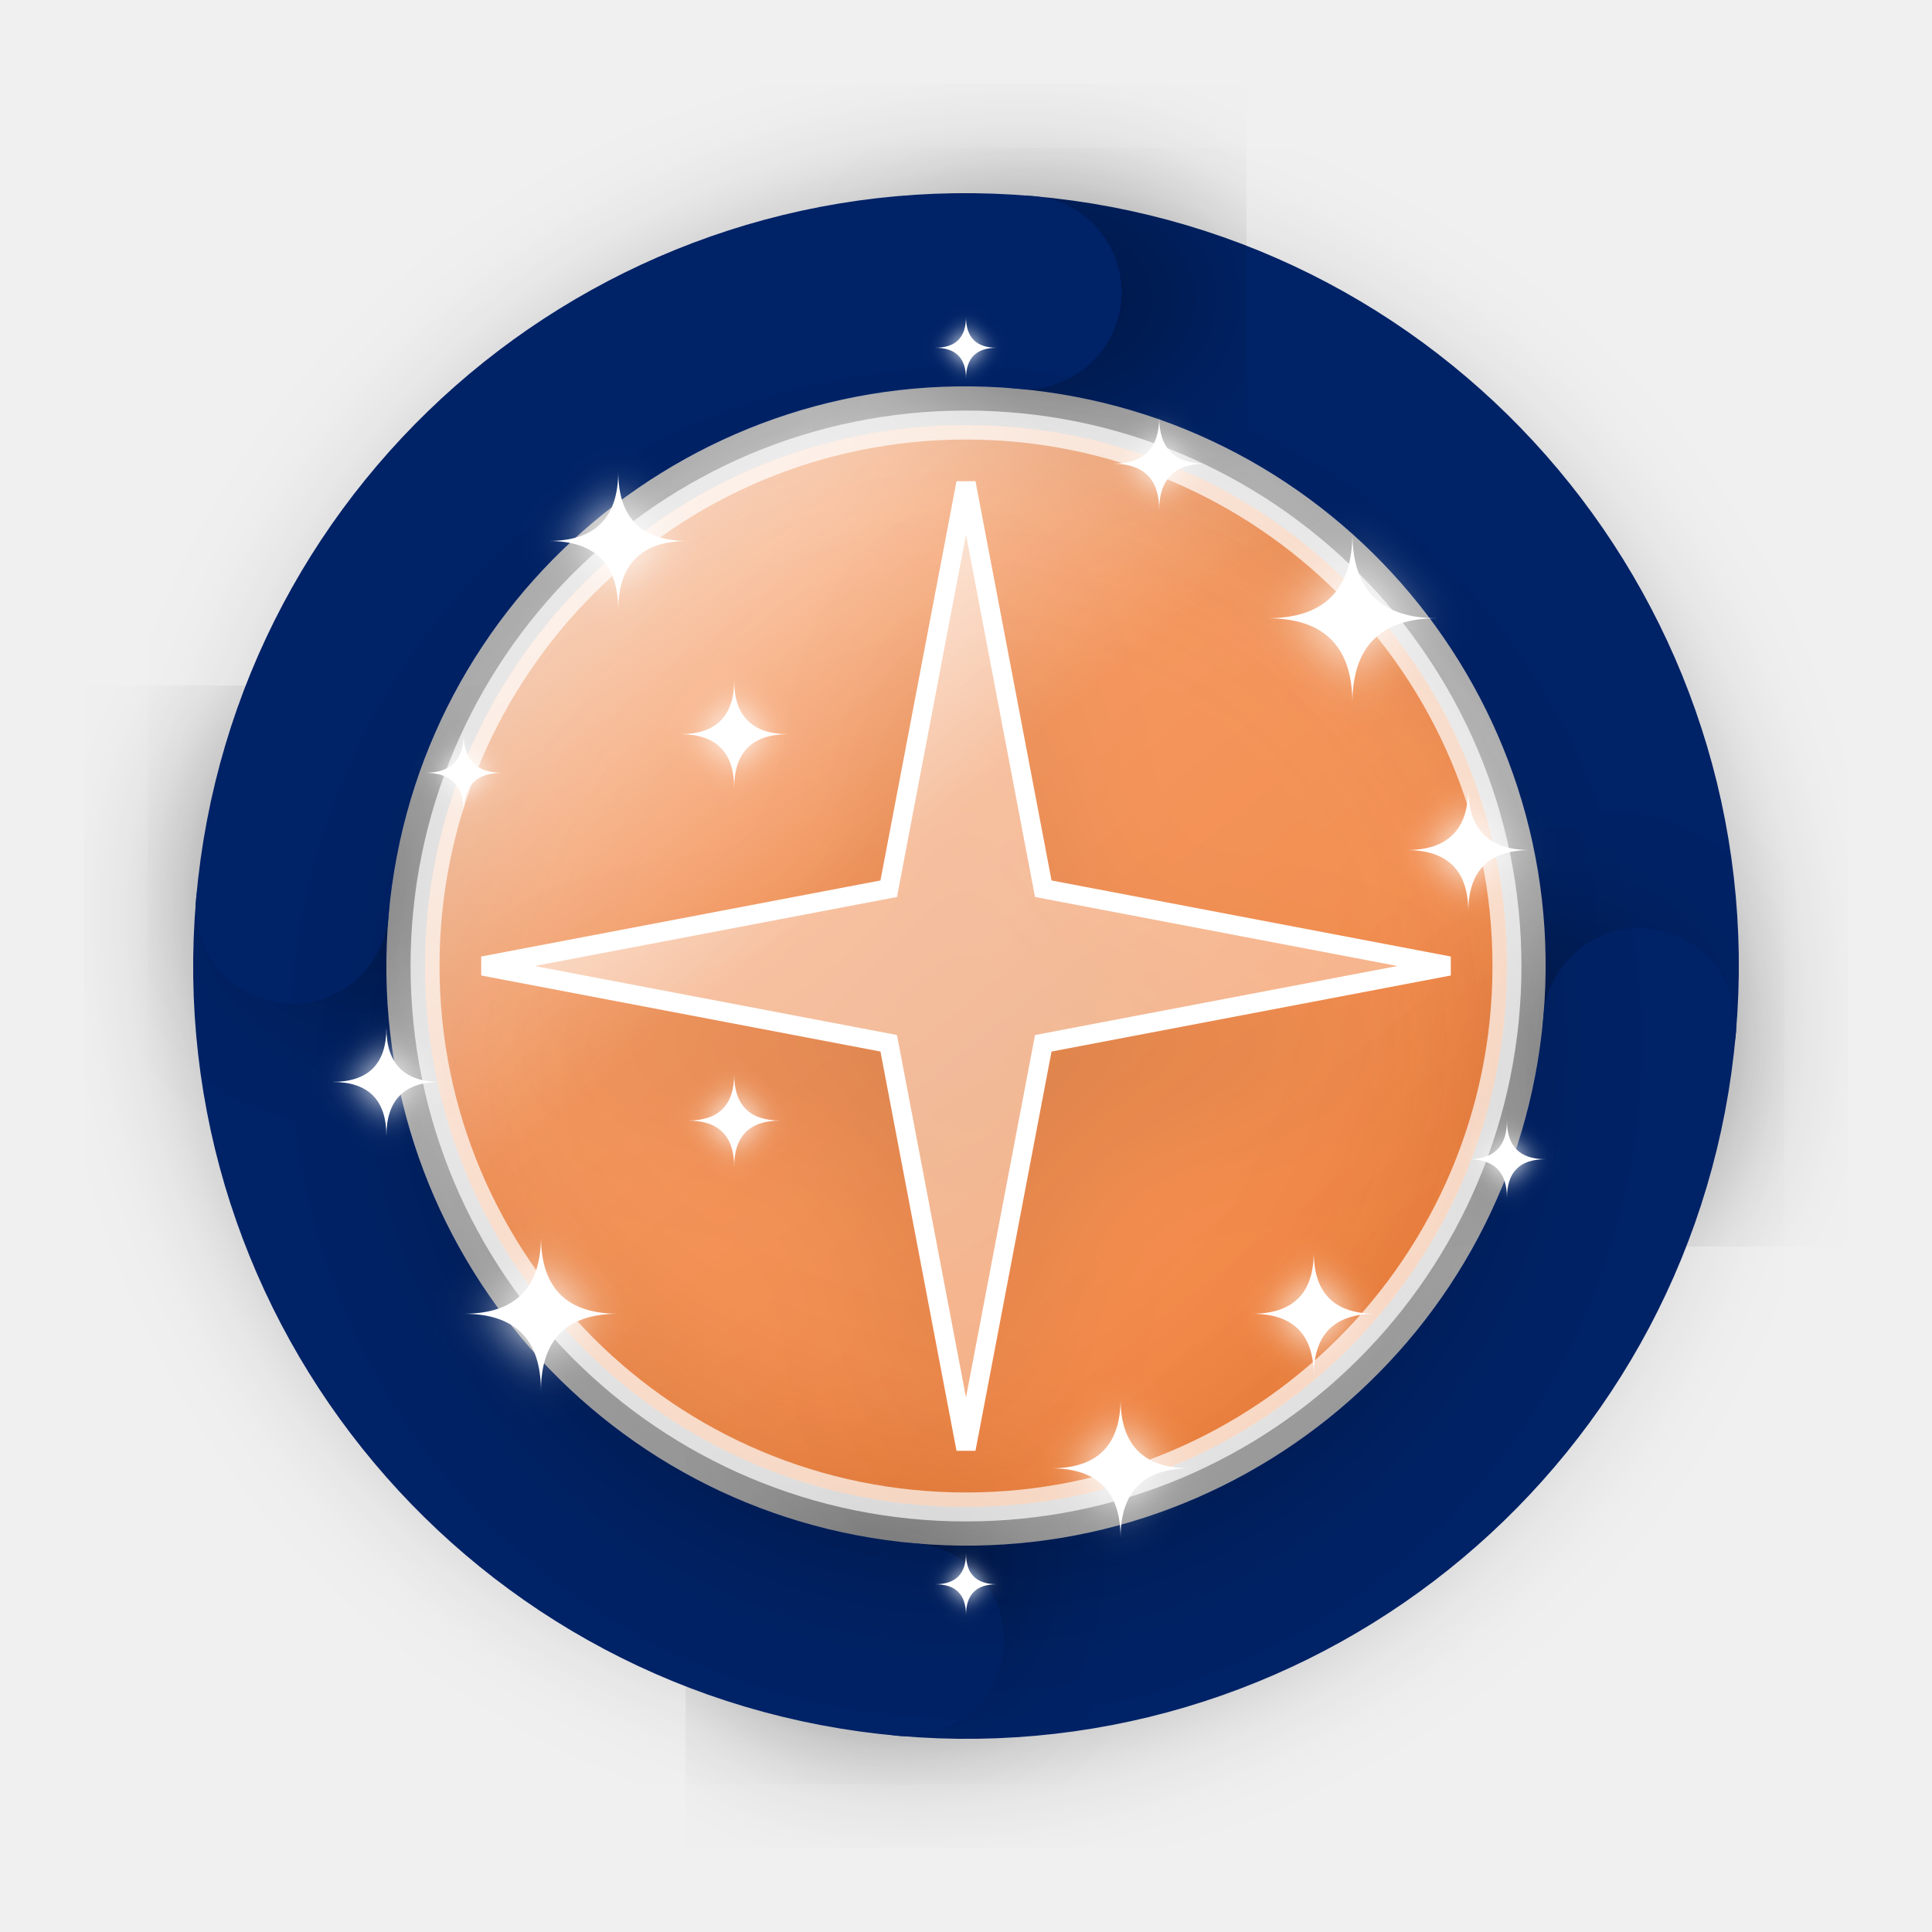
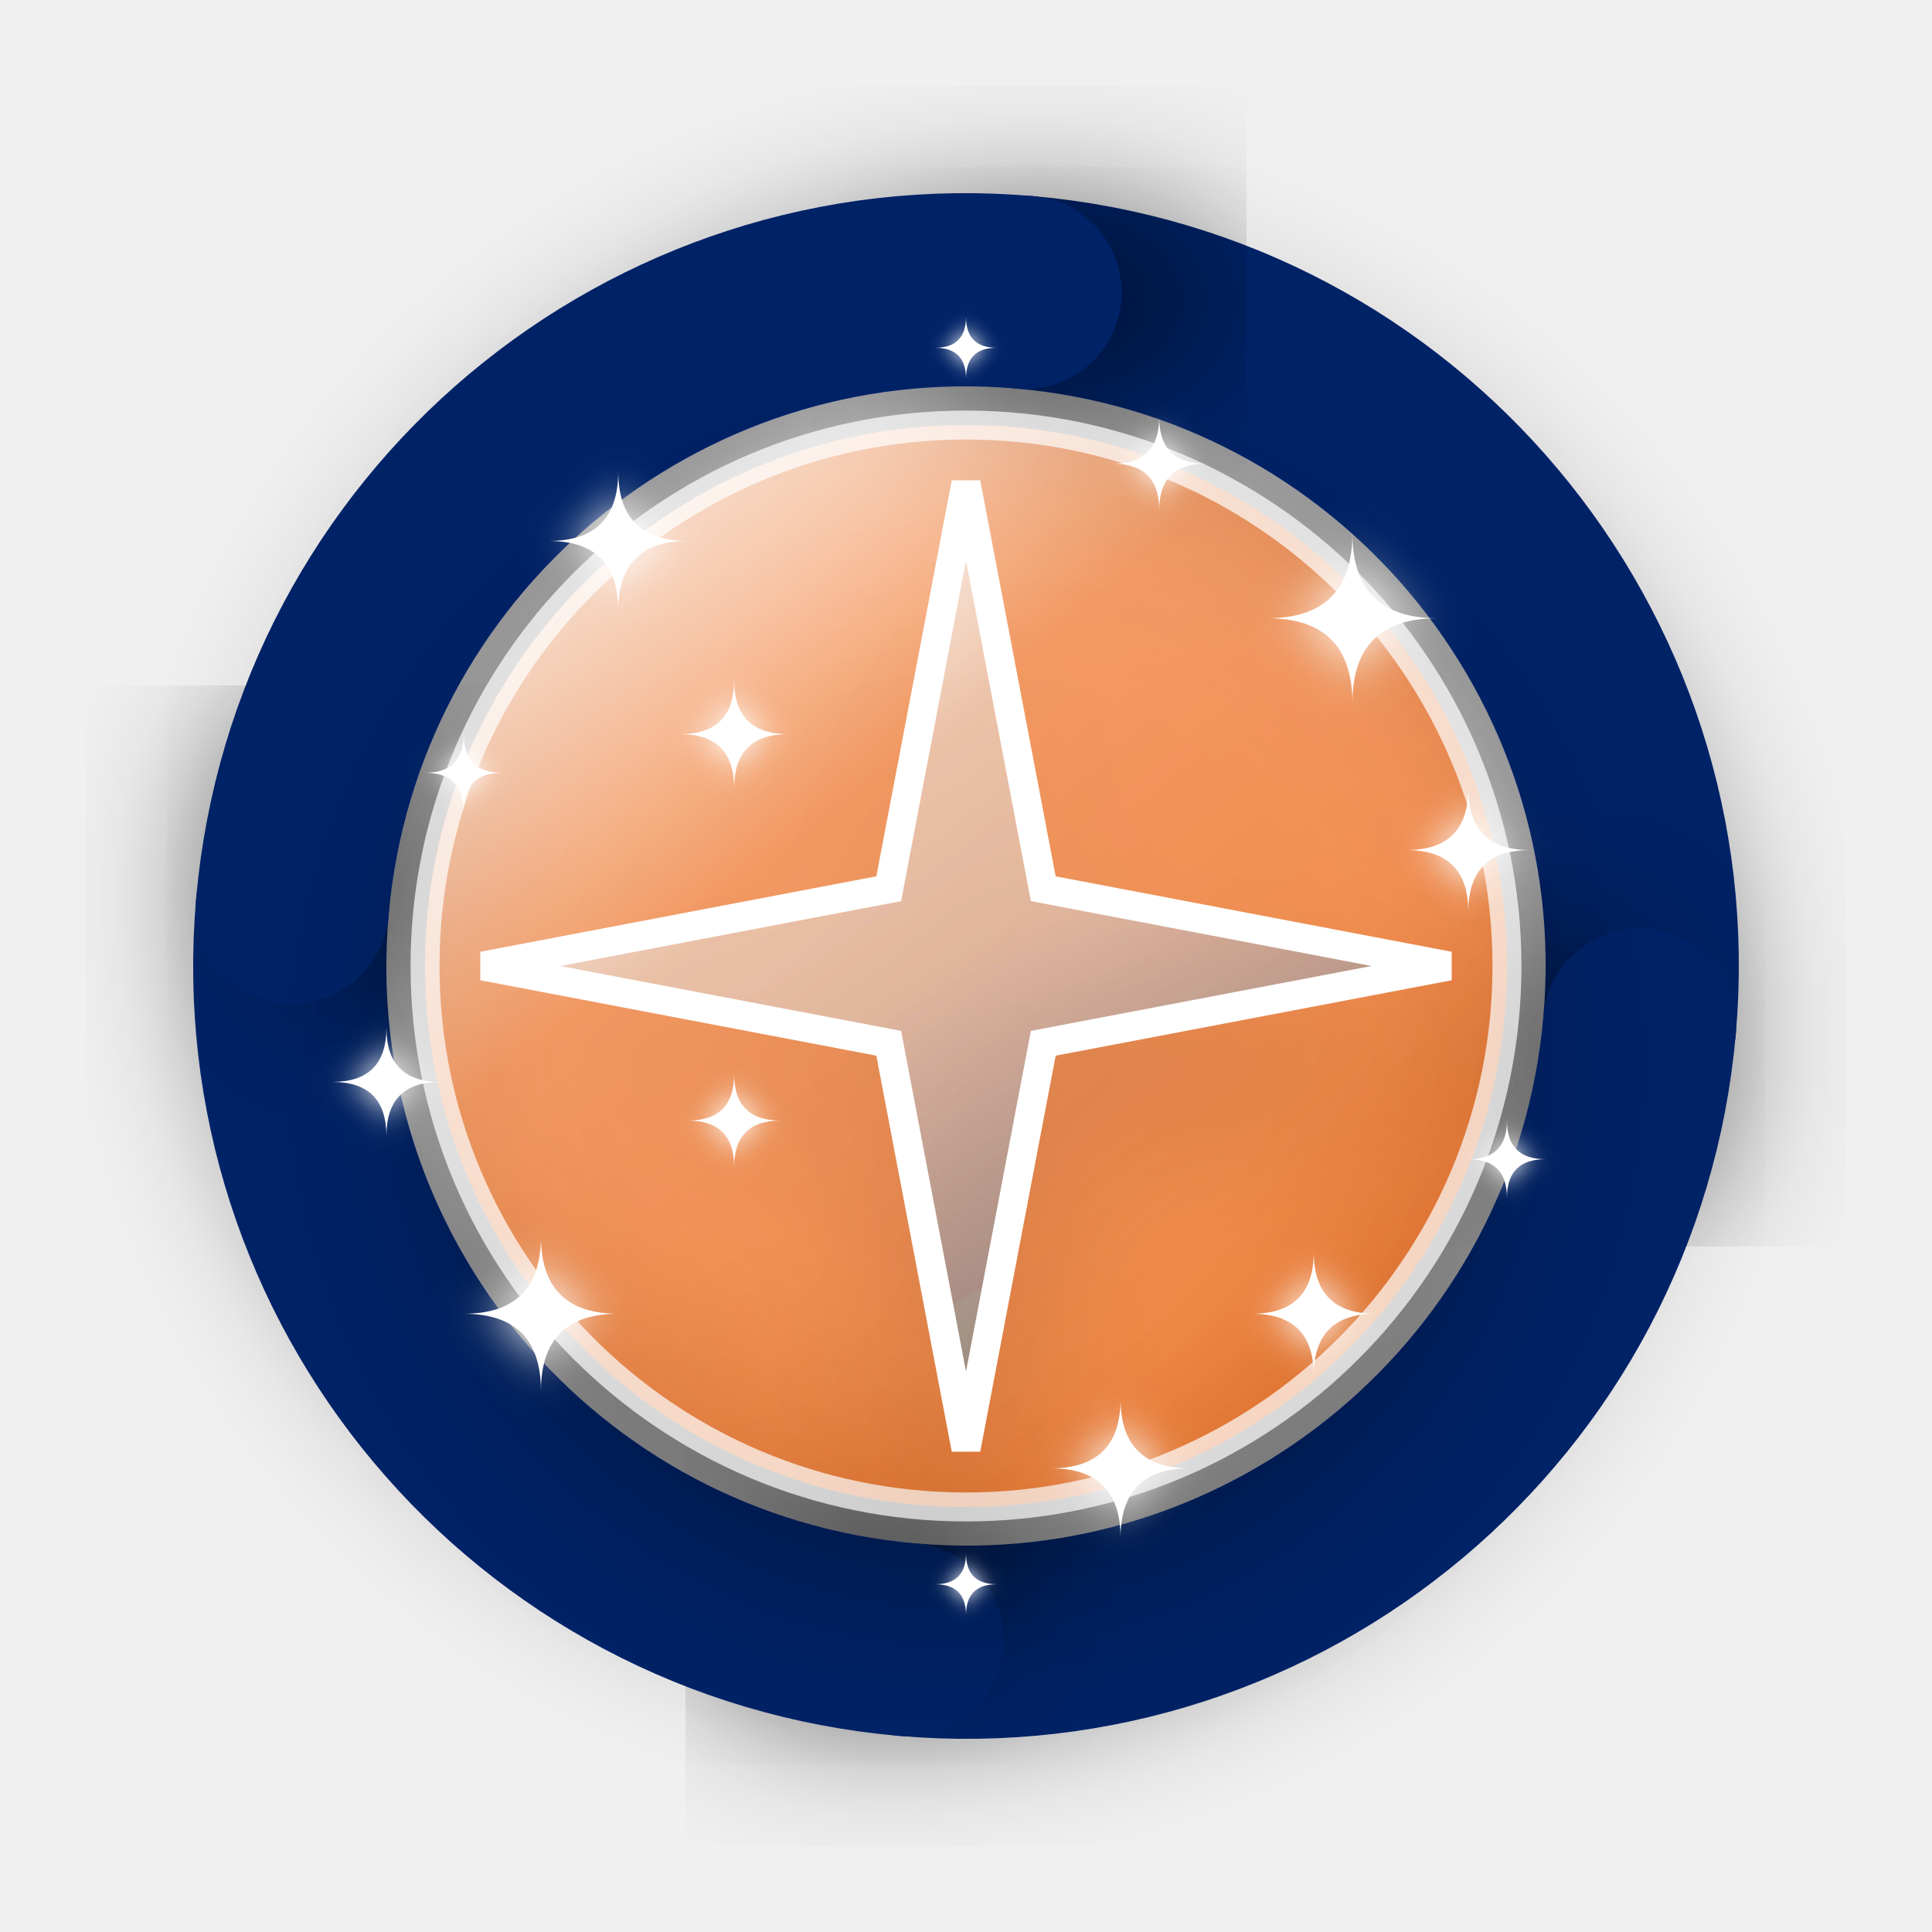
<svg xmlns="http://www.w3.org/2000/svg" viewBox="0 0 100 100" width="100%" height="100%">
  <defs>
    <filter id="glass-shadow" x="-20%" y="-20%" width="140%" height="140%">
-       <feDropShadow dx="0" dy="4" stdDeviation="4" flood-color="#000000" flood-opacity="0.35" />
+       <feDropShadow dx="0" dy="5" stdDeviation="4" flood-color="#000000" flood-opacity="0.45" />
    </filter>
    <filter id="glow" x="-50%" y="-50%" width="200%" height="200%">
      <feGaussianBlur stdDeviation="1.2" result="coloredBlur" />
      <feMerge>
        <feMergeNode in="coloredBlur" />
        <feMergeNode in="SourceGraphic" />
      </feMerge>
    </filter>
    <linearGradient id="glass-glare" x1="10%" y1="0%" x2="90%" y2="100%">
-       <stop offset="0%" stop-color="rgba(255,255,255,0.8)" />
-       <stop offset="40%" stop-color="rgba(255,255,255,0.15)" />
+       <stop offset="0%" stop-color="rgba(255,255,255,0.95)" />
+       <stop offset="35%" stop-color="rgba(255,255,255,0.2)" />
      <stop offset="100%" stop-color="rgba(255,255,255,0)" />
+     </linearGradient>
+     <linearGradient id="dark-refraction" x1="80%" y1="100%" x2="20%" y2="0%">
+       <stop offset="0%" stop-color="rgba(0, 10, 30, 0.85)" />
+       <stop offset="50%" stop-color="rgba(0, 10, 30, 0.15)" />
+       <stop offset="100%" stop-color="rgba(0, 10, 30, 0)" />
    </linearGradient>
    <path id="sparkle" d="M 0,-4 Q 0,0 4,0 Q 0,0 0,4 Q 0,0 -4,0 Q 0,0 0,-4 Z" fill="#FFFFFF" filter="url(#glow)" />
    <path id="arc" d="M 85 50 A 35 35 0 0 0 50 15" fill="none" stroke="#002366" stroke-width="10" stroke-linecap="round" filter="url(#glass-shadow)" />
  </defs>
  <use href="#arc" transform="rotate(5 50 50)" />
  <use href="#arc" transform="rotate(95 50 50)" />
  <use href="#arc" transform="rotate(185 50 50)" />
  <use href="#arc" transform="rotate(275 50 50)" />
  <circle cx="50" cy="50" r="28" fill="rgba(255, 98, 0, 0.65)" filter="url(#glass-shadow)" />
  <circle cx="50" cy="50" r="28" fill="url(#glass-glare)" />
  <circle cx="50" cy="50" r="28" fill="none" stroke="rgba(255, 255, 255, 0.7)" stroke-width="1.5" />
-   <path d="M50 25 L54 46 L75 50 L54 54 L50 75 L46 54 L25 50 L46 46 Z" fill="rgba(255, 255, 255, 0.3)" filter="url(#glass-shadow)" />
-   <path d="M50 25 L54 46 L75 50 L54 54 L50 75 L46 54 L25 50 L46 46 Z" fill="url(#glass-glare)">
-     <animate attributeName="opacity" values="0.1; 1; 0.1" dur="1.8s" repeatCount="indefinite" />
-   </path>
-   <path d="M50 25 L54 46 L75 50 L54 54 L50 75 L46 54 L25 50 L46 46 Z" fill="none" stroke="rgba(255, 255, 255, 1)" stroke-width="1">
-     <animate attributeName="opacity" values="0.5; 1; 0.5" dur="1.8s" repeatCount="indefinite" />
-   </path>
+   <g style="transform-origin: 50px 50px;">
+     <animateTransform attributeName="transform" type="scale" values="1; 1.15; 1; 1.08; 1" keyTimes="0; 0.1; 0.3; 0.45; 1" dur="2s" repeatCount="indefinite" />
+     <path d="M50 25 L54 46 L75 50 L54 54 L50 75 L46 54 L25 50 L46 46 Z" fill="url(#dark-refraction)" filter="url(#glass-shadow)" />
+     <path d="M50 25 L54 46 L75 50 L54 54 L50 75 L46 54 L25 50 L46 46 Z" fill="rgba(255, 255, 255, 0.35)" />
+     <path d="M50 25 L54 46 L75 50 L54 54 L50 75 L46 54 L25 50 L46 46 Z" fill="url(#glass-glare)">
+       <animate attributeName="opacity" values="0.2; 1; 0.2; 0.9; 0.2" keyTimes="0; 0.1; 0.3; 0.45; 1" dur="2s" repeatCount="indefinite" />
+     </path>
+     <path d="M50 25 L54 46 L75 50 L54 54 L50 75 L46 54 L25 50 L46 46 Z" fill="none" stroke="rgba(255, 255, 255, 1)" stroke-width="1.5" />
+   </g>
  <use href="#sparkle" transform="translate(32, 28) scale(0.9)">
    <animate attributeName="opacity" values="0; 1; 0" dur="1.7s" repeatCount="indefinite" />
  </use>
  <use href="#sparkle" transform="translate(24, 40) scale(0.5)">
    <animate attributeName="opacity" values="0; 0.8; 0" dur="2.3s" repeatCount="indefinite" />
  </use>
  <use href="#sparkle" transform="translate(38, 38) scale(0.7)">
    <animate attributeName="opacity" values="0; 1; 0" dur="1.1s" repeatCount="indefinite" />
  </use>
  <use href="#sparkle" transform="translate(70, 32) scale(1.1)">
    <animate attributeName="opacity" values="0; 1; 0" dur="2.9s" repeatCount="indefinite" />
  </use>
  <use href="#sparkle" transform="translate(60, 24) scale(0.6)">
    <animate attributeName="opacity" values="0; 0.9; 0" dur="1.3s" repeatCount="indefinite" />
  </use>
  <use href="#sparkle" transform="translate(76, 44) scale(0.8)">
    <animate attributeName="opacity" values="0; 1; 0" dur="3.1s" repeatCount="indefinite" />
  </use>
  <use href="#sparkle" transform="translate(28, 68) scale(1)">
    <animate attributeName="opacity" values="0; 1; 0" dur="1.9s" repeatCount="indefinite" />
  </use>
  <use href="#sparkle" transform="translate(38, 58) scale(0.6)">
    <animate attributeName="opacity" values="0; 0.8; 0" dur="2.7s" repeatCount="indefinite" />
  </use>
  <use href="#sparkle" transform="translate(20, 56) scale(0.7)">
    <animate attributeName="opacity" values="0; 1; 0" dur="3.7s" repeatCount="indefinite" />
  </use>
  <use href="#sparkle" transform="translate(68, 68) scale(0.8)">
    <animate attributeName="opacity" values="0; 1; 0" dur="1.5s" repeatCount="indefinite" />
  </use>
  <use href="#sparkle" transform="translate(58, 76) scale(0.9)">
    <animate attributeName="opacity" values="0; 1; 0" dur="2.5s" repeatCount="indefinite" />
  </use>
  <use href="#sparkle" transform="translate(78, 60) scale(0.5)">
    <animate attributeName="opacity" values="0; 0.7; 0" dur="1.4s" repeatCount="indefinite" />
  </use>
  <use href="#sparkle" transform="translate(50, 18) scale(0.4)">
    <animate attributeName="opacity" values="0; 1; 0" dur="0.9s" repeatCount="indefinite" />
  </use>
  <use href="#sparkle" transform="translate(50, 82) scale(0.4)">
    <animate attributeName="opacity" values="0; 1; 0" dur="1.2s" repeatCount="indefinite" />
  </use>
</svg>
